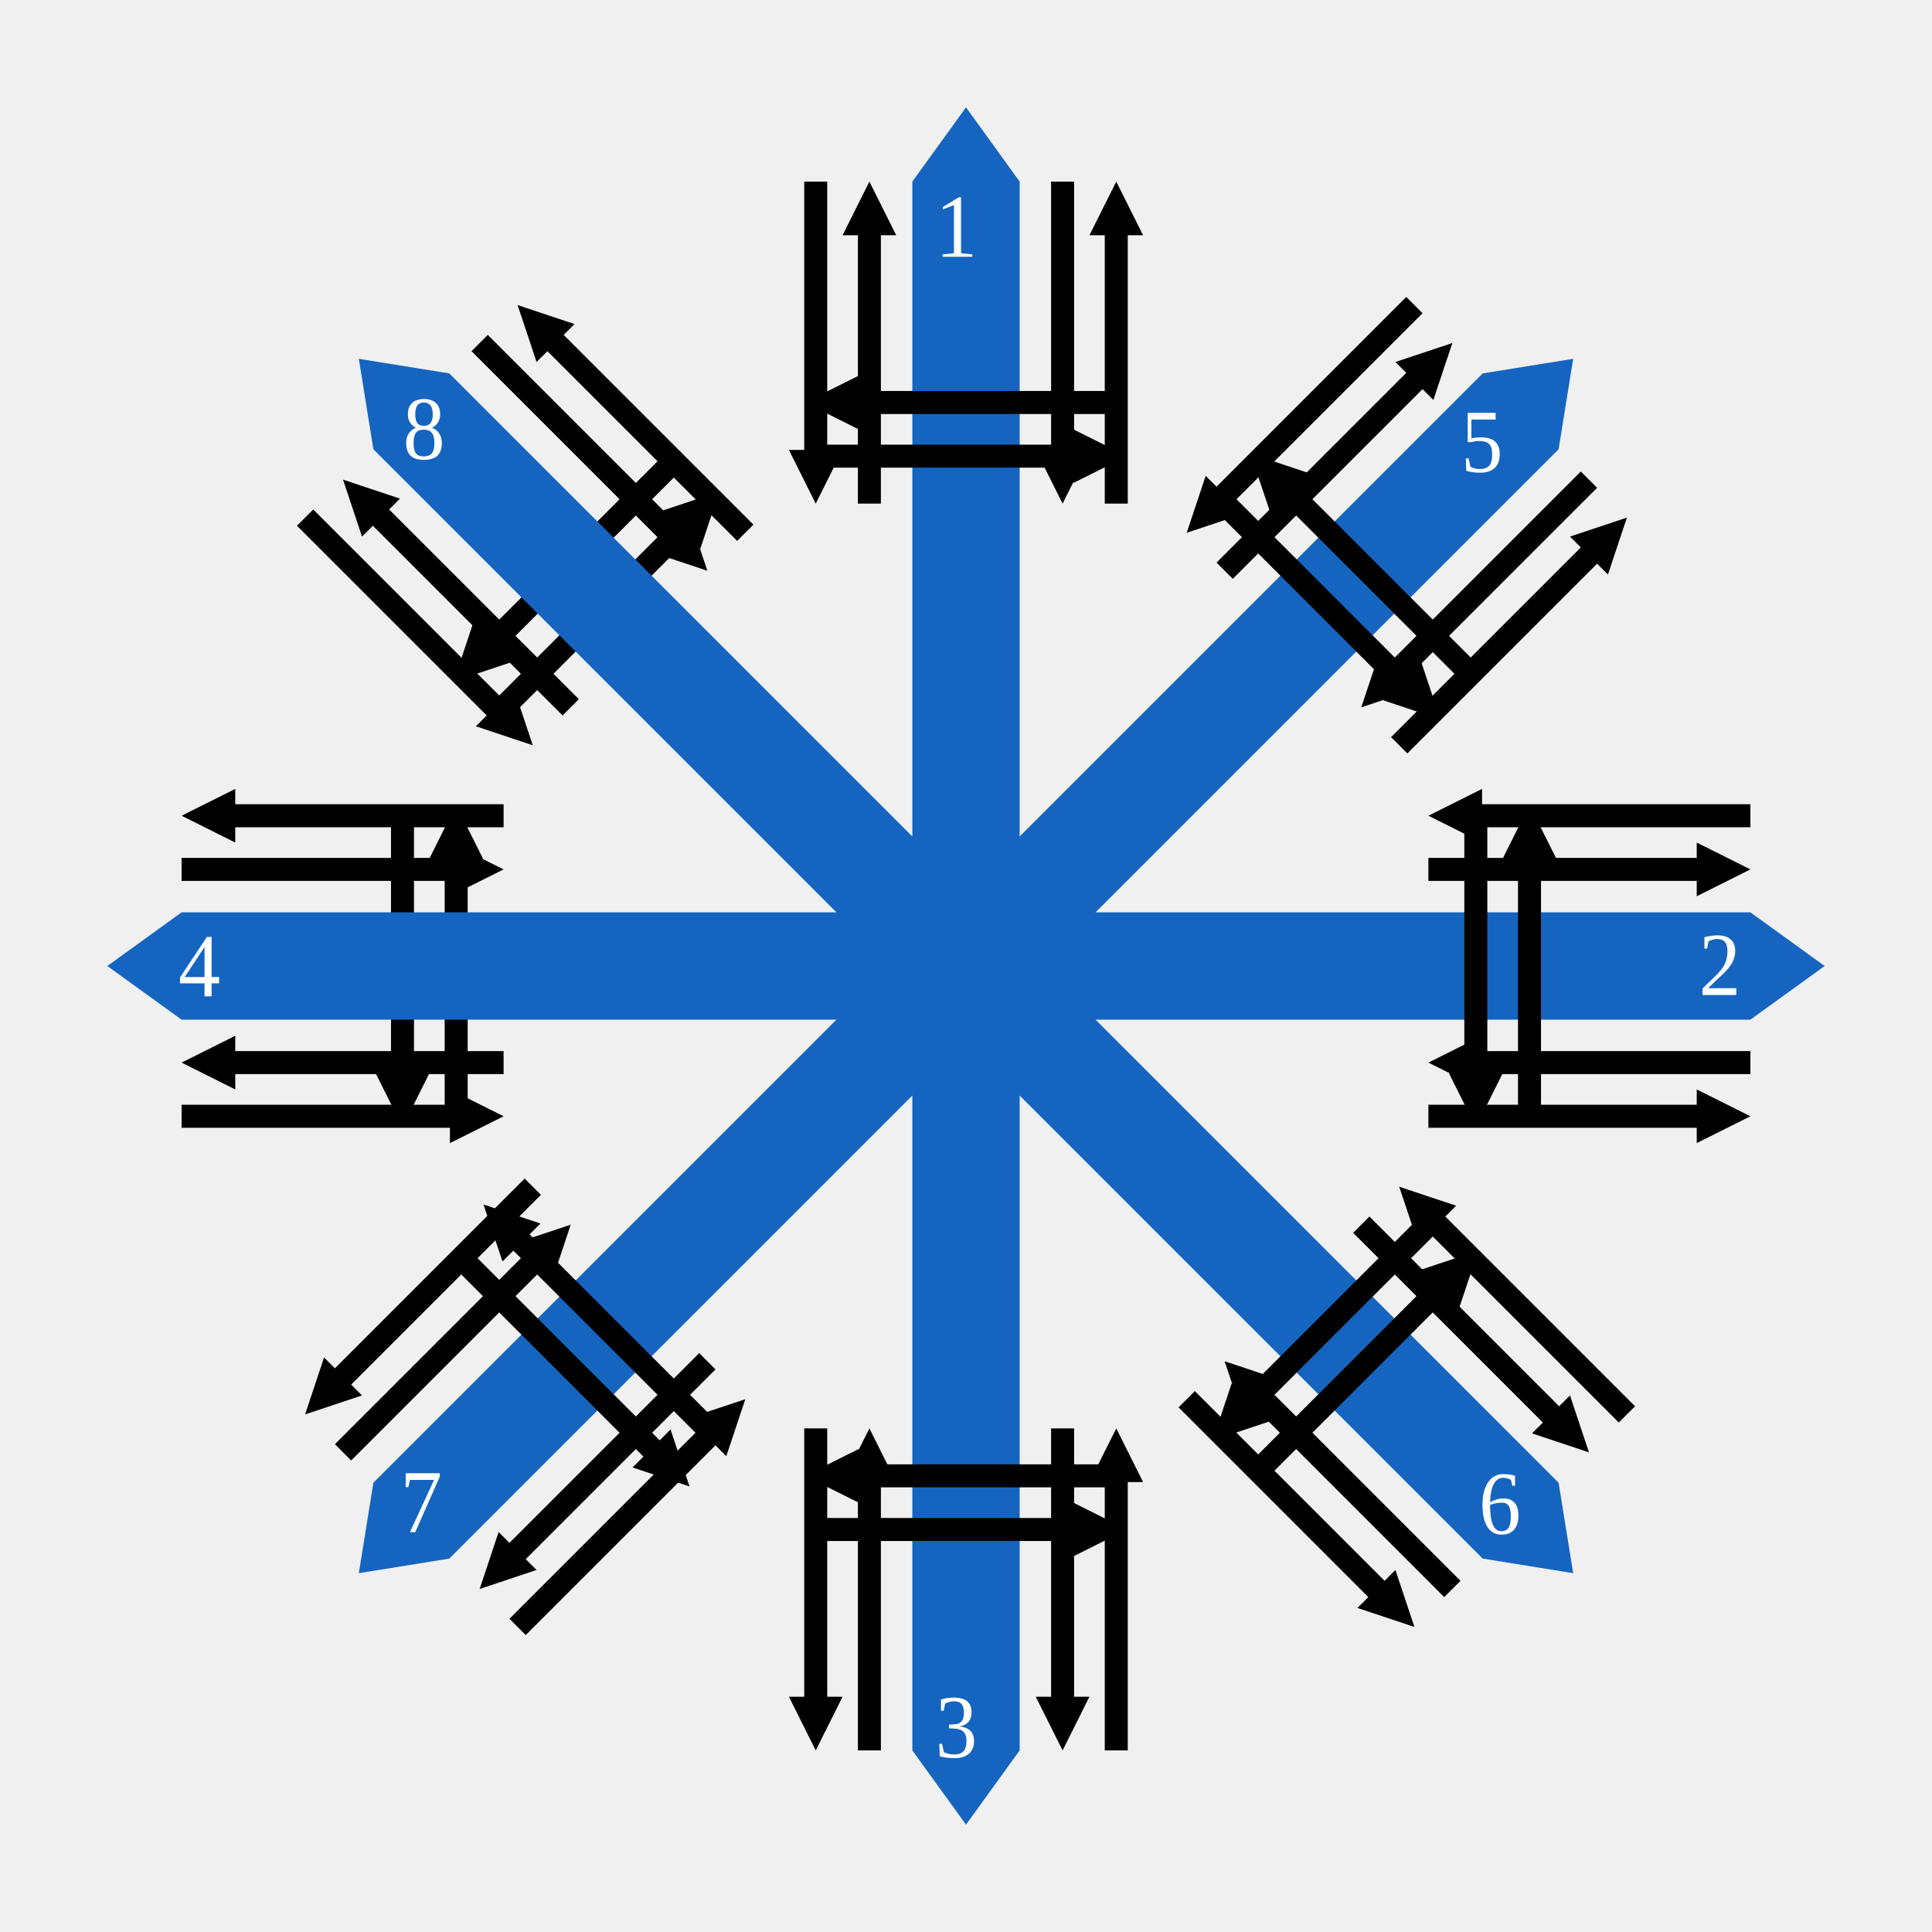
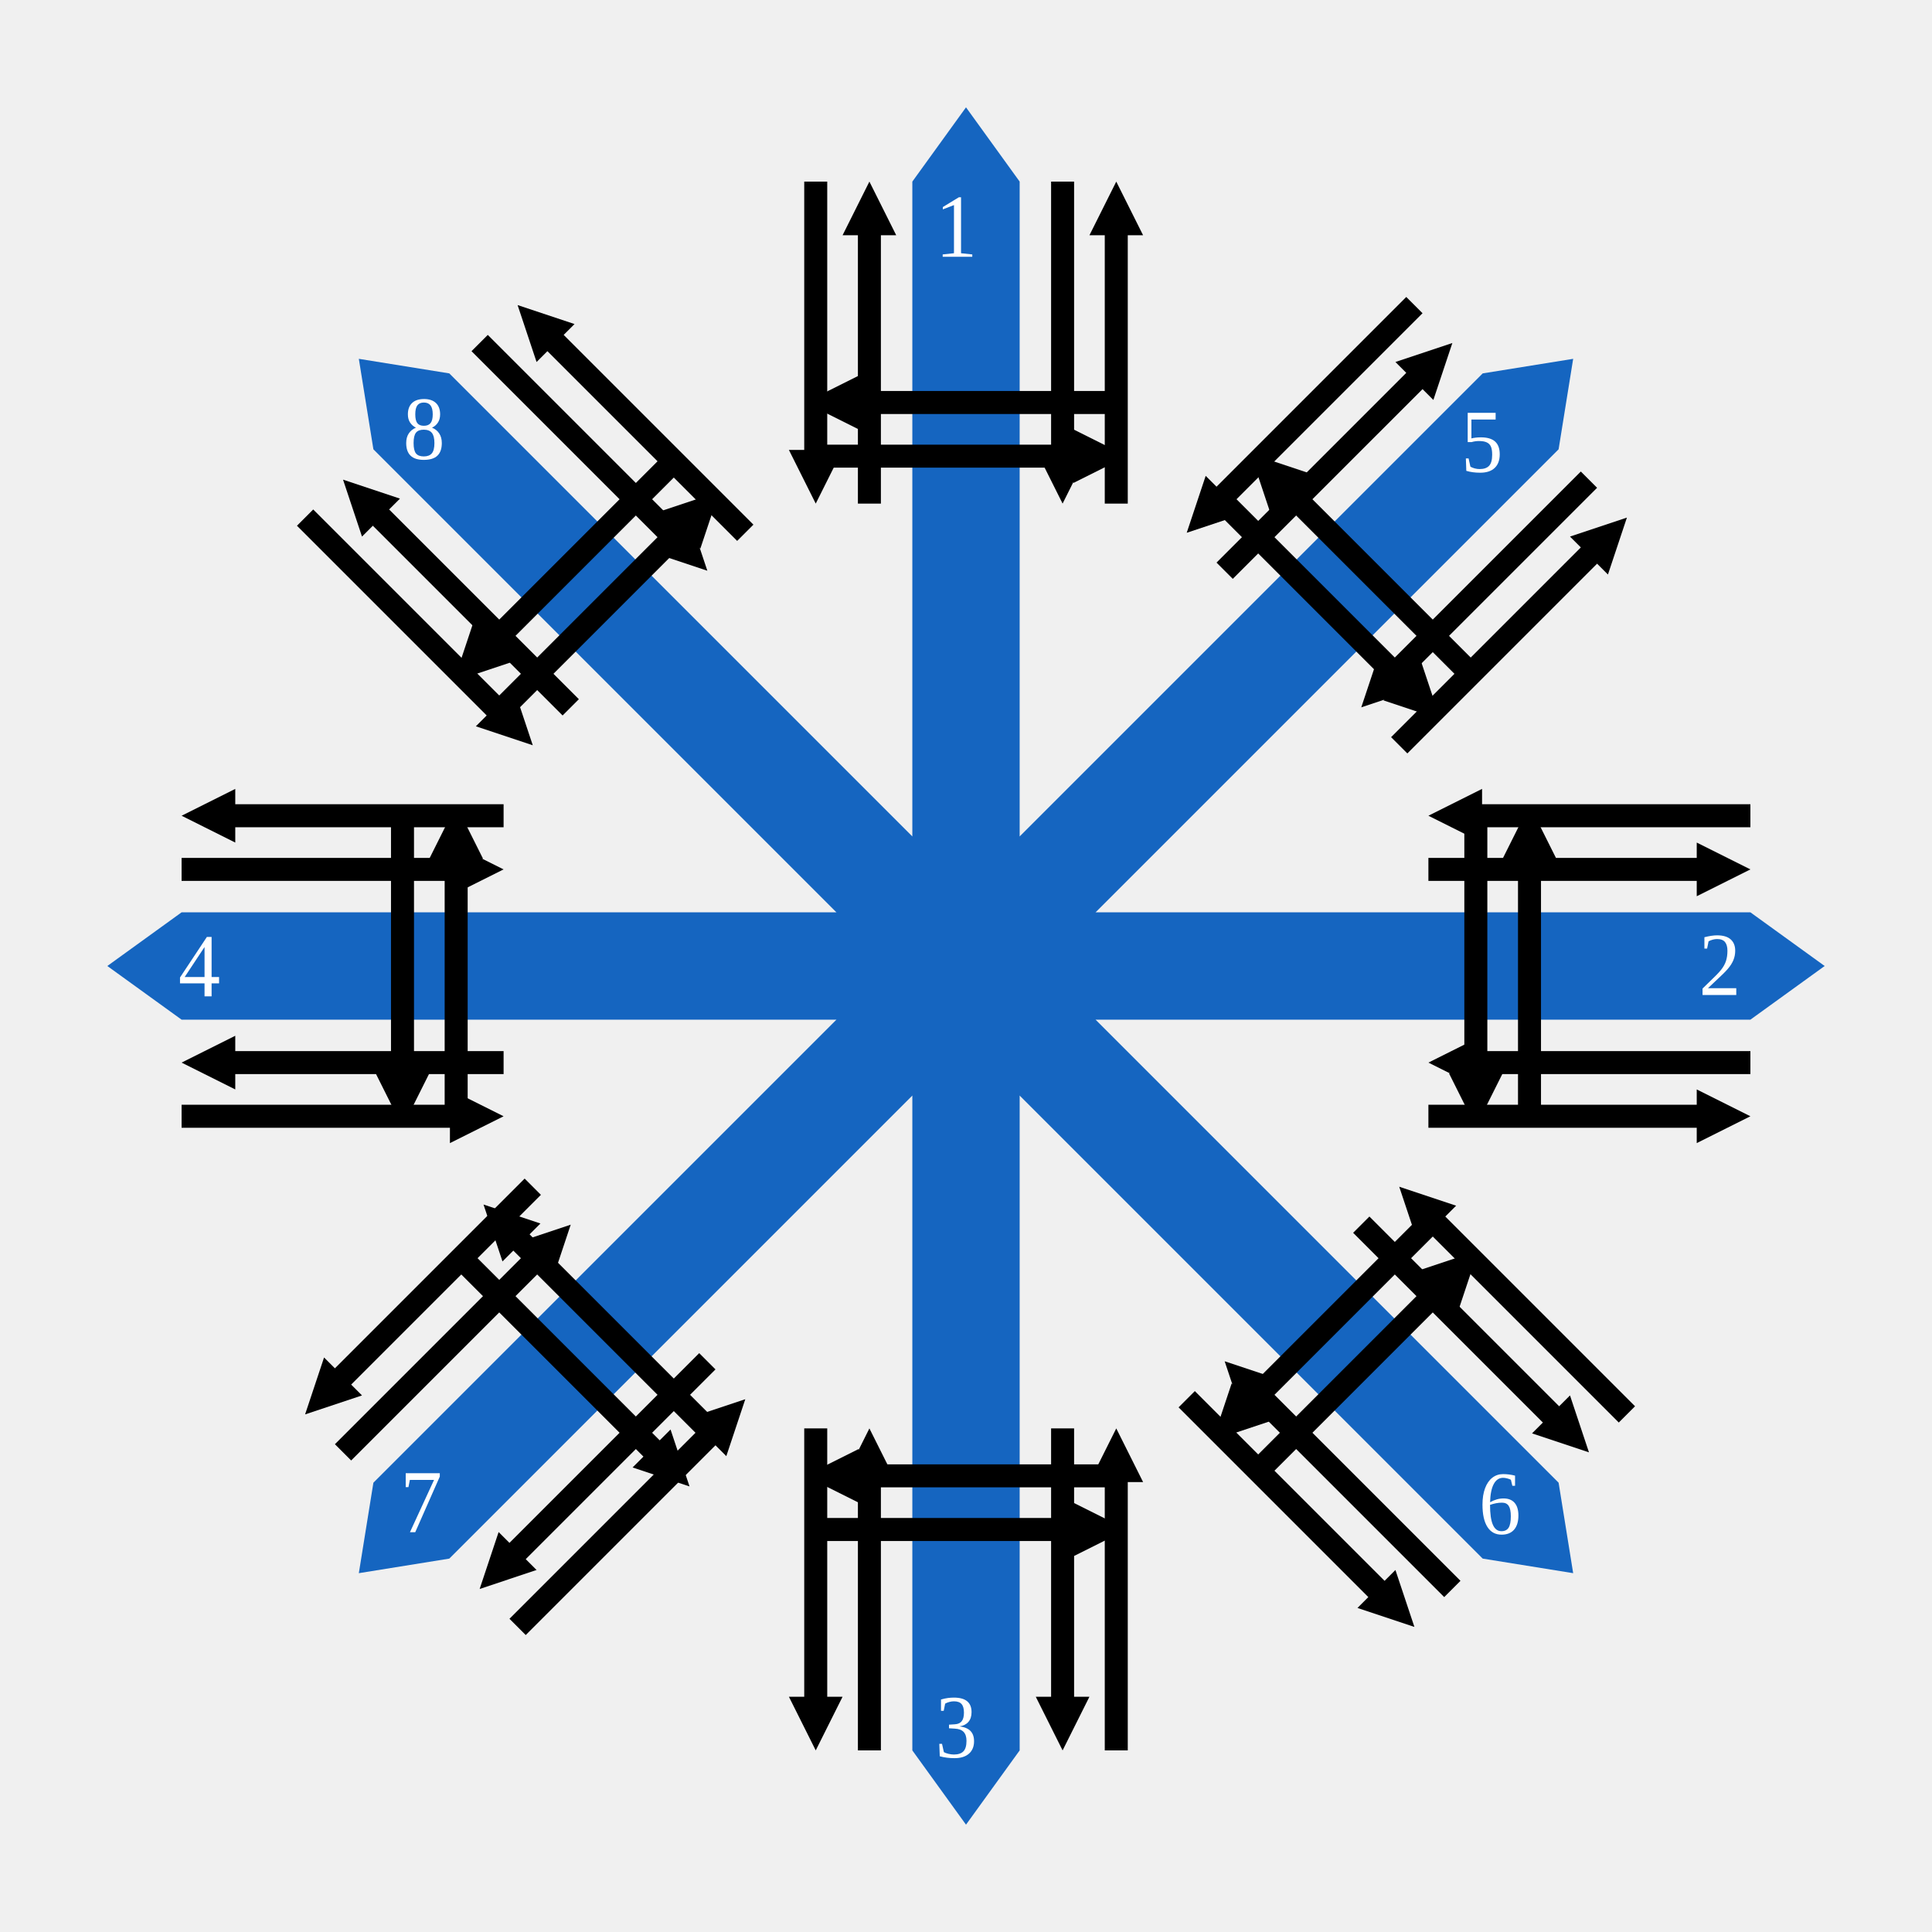
<svg xmlns="http://www.w3.org/2000/svg" width="180mm" height="180mm" viewBox="0 0 1400 1400" version="1.1" id="svg1" fill-rule="evenodd" stroke-width="28.222" stroke-linejoin="round" preserveAspectRatio="xMidYMid">
  <defs id="defs1" />
  <g id="nodes1To4" class="Page">
    <g id="node4_group" class="com.sun.star.drawing.ClosedBezierShape" transform="rotate(-90,700,700)">
+       <g id="node4">
+         <path id="node4_spike" d="m 661.111,700 v -568.408 l 38.889,-53.815 38.889,53.813 v 568.409 z" fill="#1565c0" stroke="none" style="stroke-width:17.155" />
+         <text xml:space="preserve" style="font-size:63.09px;text-align:start;writing-mode:lr-tb;direction:ltr;text-anchor:start;fill:#ffffff;stroke-width:38.943" x="133.919" y="-654.37" id="node4_spike_text" transform="matrix(0,0.9651299,-1.03613,0,0,0)">4</text>
+       </g>
      <g id="node4_arrows">
        <g id="node4_south">
          <path id="node4_south_east" d="m 599.445,131.592 v 194.445 h 11.111 l -19.444,38.888 -19.445,-38.888 h 11.111 v -194.445 z" fill="#000000" stroke="none" style="stroke-width:22.126" />
          <path id="node4_south_west" d="m 621.666,364.925 v -194.445 h -11.111 l 19.443,-38.888 19.446,38.888 h -11.111 v 194.445 z" fill="#000000" stroke="none" style="stroke-width:22.126" />
        </g>
        <g id="node4_north">
          <path id="node4_north_east" d="m 778.333,131.592 v 194.445 h 11.111 l -19.443,38.888 -19.446,-38.888 h 11.111 v -194.445 z" fill="#000000" stroke="none" style="stroke-width:22.126" />
          <path id="node4_north_west" d="m 800.555,364.926 v -194.445 h -11.111 l 19.444,-38.888 19.445,38.888 h -11.111 v 194.445 z" fill="#000000" stroke="none" style="stroke-width:22.126" />
        </g>
        <g id="node4_crossing">
          <path id="node4_crossing_south" d="M 816.667,300 H 622.222 v 11.112 l -38.888,-19.444 38.888,-19.445 v 11.111 h 194.445 z" fill="#000000" stroke="none" style="stroke-width:22.126" />
          <path id="node4_crossing_north" d="m 583.333,322.222 h 194.445 v -11.111 l 38.888,19.443 -38.888,19.445 V 338.889 H 583.333 Z" fill="#000000" stroke="none" style="stroke-width:22.126" />
        </g>
-       </g>
-       <g id="node4">
-         <path id="node4_spike" d="m 661.111,700 v -568.408 l 38.889,-53.815 38.889,53.813 v 568.409 z" fill="#1565c0" stroke="none" style="stroke-width:17.155" />
-         <text xml:space="preserve" style="font-size:63.09px;text-align:start;writing-mode:lr-tb;direction:ltr;text-anchor:start;fill:#ffffff;stroke-width:38.943" x="133.919" y="-654.37" id="node4_spike_text" transform="matrix(0,0.9651299,-1.03613,0,0,0)">4</text>
      </g>
    </g>
    <g id="node3_group" class="com.sun.star.drawing.ClosedBezierShape">
      <g id="node3">
        <path id="node3_spike" d="m 738.889,700 v 568.408 l -38.888,53.815 -38.889,-53.814 V 700 Z" fill="#1565c0" stroke="none" style="stroke-width:17.155" />
        <text xml:space="preserve" style="font-size:63.08px;text-align:start;writing-mode:lr-tb;direction:ltr;text-anchor:start;fill:#ffffff;stroke-width:38.937" x="701.776" y="1229.8" id="node3_spike_text" transform="scale(0.9657659,1.035448)">3</text>
      </g>
      <g id="node3_arrows">
        <g id="node3_west">
          <path id="node3_west_north" d="m 621.667,1268.408 v -194.445 h -11.112 l 19.444,-38.888 19.445,38.888 h -11.111 v 194.445 z" fill="#000000" stroke="none" style="stroke-width:22.126" />
          <path id="node3_west_south" d="m 599.444,1035.074 v 194.445 h 11.111 l -19.443,38.888 -19.445,-38.888 h 11.111 v -194.445 z" fill="#000000" stroke="none" style="stroke-width:22.126" />
        </g>
        <g id="node3_east">
          <path id="node3_east_north" d="m 800.556,1268.408 v -194.445 h -11.112 l 19.444,-38.888 19.445,38.888 h -11.111 v 194.445 z" fill="#000000" stroke="none" style="stroke-width:22.126" />
          <path id="node3_east_south" d="m 778.333,1035.074 v 194.445 h 11.111 l -19.443,38.888 -19.445,-38.888 h 11.111 v -194.445 z" fill="#000000" stroke="none" style="stroke-width:22.126" />
        </g>
        <g id="node3_crossing">
          <path id="node3_crossing_west" d="M 816.667,1077.777 H 622.222 v 11.111 l -38.888,-19.444 38.888,-19.445 v 11.111 h 194.445 z" fill="#000000" stroke="none" style="stroke-width:22.126" />
          <path id="node3_crossing_east" d="m 583.333,1100 h 194.445 v -11.111 l 38.888,19.444 -38.888,19.445 v -11.111 H 583.333 Z" fill="#000000" stroke="none" style="stroke-width:22.126" />
        </g>
      </g>
    </g>
    <g id="node2_group" class="com.sun.star.drawing.ClosedBezierShape" transform="rotate(90, 700, 700)">
      <g id="node2">
        <path id="node2_spike" d="m 661.111,700 v -568.408 l 38.889,-53.814 38.889,53.813 v 568.409 z" fill="#1565c0" stroke="none" style="stroke-width:17.155" />
        <text xml:space="preserve" style="font-size:63.08px;text-align:start;writing-mode:lr-tb;direction:ltr;text-anchor:start;fill:#ffffff;stroke-width:38.937" x="-174.926" y="696.34" id="node2_spike_text" transform="matrix(0,-0.9657659,1.035448,0,0,0)">2</text>
      </g>
      <g id="node2_arrows">
        <g id="node2_south">
          <path id="node2_south_east" d="m 800.556,364.926 v -194.445 h -11.111 l 19.443,-38.888 19.445,38.888 h -11.111 v 194.445 z" fill="#000000" stroke="none" style="stroke-width:22.126" />
          <path id="node2_south_west" d="m 778.333,131.593 v 194.445 h 11.111 l -19.444,38.888 -19.445,-38.888 h 11.111 v -194.445 z" fill="#000000" stroke="none" style="stroke-width:22.126" />
        </g>
        <g id="node2_north">
          <path id="node2_north_east" d="m 621.667,364.926 v -194.445 h -11.111 l 19.444,-38.888 19.445,38.888 h -11.111 v 194.445 z" fill="#000000" stroke="none" style="stroke-width:22.126" />
          <path id="node2_north_west" d="m 599.444,131.593 v 194.445 h 11.111 l -19.443,38.888 -19.445,-38.888 h 11.111 v -194.445 z" fill="#000000" stroke="none" style="stroke-width:22.126" />
        </g>
        <g id="node2_crossing">
          <path id="node2_crossing_north" d="M 816.667,300 H 622.222 v 11.112 l -38.888,-19.444 38.888,-19.445 v 11.111 h 194.445 z" fill="#000000" stroke="none" style="stroke-width:22.126" />
          <path id="node2_crossing_south" d="m 583.333,322.222 h 194.445 v -11.111 l 38.888,19.443 -38.888,19.445 V 338.889 H 583.333 Z" fill="#000000" stroke="none" style="stroke-width:22.126" />
        </g>
      </g>
    </g>
    <g id="node1_group" class="com.sun.star.drawing.ClosedBezierShape">
      <g id="node1">
        <path id="node1_spike" d="M 661.111,700 V 131.592 l 38.888,-53.814 38.889,53.814 v 568.408 z" fill="#1565c0" stroke="none" style="stroke-width:17.155" />
        <text xml:space="preserve" style="font-size:63.08px;text-align:start;writing-mode:lr-tb;direction:ltr;text-anchor:start;fill:#ffffff;stroke-width:38.937" x="701.776" y="179.69" id="node1_spike_text" transform="scale(0.9657659,1.035448)">1</text>
      </g>
      <g id="node1_arrows">
        <g id="node1_west">
          <path id="node1_west_north" d="M 621.667,364.926 V 170.481 h -11.112 l 19.444,-38.888 19.445,38.888 h -11.111 v 194.445 z" fill="#000000" stroke="none" style="stroke-width:22.126" />
          <path id="node1_west_south" d="m 599.444,131.592 v 194.445 h 11.111 l -19.443,38.888 -19.445,-38.888 h 11.111 V 131.592 Z" fill="#000000" stroke="none" style="stroke-width:22.126" />
        </g>
        <g id="node1_east">
          <path id="node1_east_north" d="M 800.556,364.926 V 170.481 h -11.112 l 19.444,-38.888 19.445,38.888 h -11.111 v 194.445 z" fill="#000000" stroke="none" style="stroke-width:22.126" />
          <path id="node1_east_south" d="m 778.333,131.592 v 194.445 h 11.111 l -19.443,38.888 -19.445,-38.888 h 11.111 V 131.592 Z" fill="#000000" stroke="none" style="stroke-width:22.126" />
        </g>
        <g id="node1_crossing">
          <path id="node1_crossing_west" d="M 816.667,300 H 622.222 v 11.112 l -38.888,-19.444 38.888,-19.445 v 11.111 h 194.445 z" fill="#000000" stroke="none" style="stroke-width:22.126" />
          <path id="node1_crossing_east" d="m 583.333,322.222 h 194.445 v -11.111 l 38.888,19.443 -38.888,19.445 V 338.889 H 583.333 Z" fill="#000000" stroke="none" style="stroke-width:22.126" />
        </g>
      </g>
    </g>
  </g>
  <g id="nodes5To8" class="Page" transform="rotate(45,700,700)">
    <g id="node8_group" class="com.sun.star.drawing.ClosedBezierShape" transform="rotate(-90,700,700)">
+       <g id="node8">
+         <path id="node8_spike" d="m 661.111,700 v -568.408 l 38.889,-53.815 38.889,53.813 v 568.409 z" fill="#1565c0" stroke="none" style="stroke-width:17.155" />
+         <text xml:space="preserve" style="font-size:63.09px;text-align:start;writing-mode:lr-tb;direction:ltr;text-anchor:start;fill:#ffffff;stroke-width:38.943" x="603.004" y="-354.568" id="node8_spike_text" transform="matrix(0.6824499,0.6824499,-0.7326546,0.7326546,0,0)">8</text>
+       </g>
      <g id="node8_arrows">
        <g id="node8_south_west">
          <path id="node8_south_west_south_east" d="m 599.445,131.592 v 194.445 h 11.111 l -19.444,38.888 -19.445,-38.888 h 11.111 v -194.445 z" fill="#000000" stroke="none" style="stroke-width:22.126" />
          <path id="node8_south_west_north_west" d="m 621.666,364.925 v -194.445 h -11.111 l 19.443,-38.888 19.446,38.888 h -11.111 v 194.445 z" fill="#000000" stroke="none" style="stroke-width:22.126" />
        </g>
        <g id="node8_north_east">
          <path id="node8_north_east_south_east" d="m 778.333,131.592 v 194.445 h 11.111 l -19.443,38.888 -19.446,-38.888 h 11.111 v -194.445 z" fill="#000000" stroke="none" style="stroke-width:22.126" />
          <path id="node8_north_east_north_west" d="m 800.555,364.926 v -194.445 h -11.111 l 19.444,-38.888 19.445,38.888 h -11.111 v 194.445 z" fill="#000000" stroke="none" style="stroke-width:22.126" />
        </g>
        <g id="node8_crossing">
          <path id="node8_crossing_south_west" d="M 816.667,300 H 622.222 v 11.112 l -38.888,-19.444 38.888,-19.445 v 11.111 h 194.445 z" fill="#000000" stroke="none" style="stroke-width:22.126" />
          <path id="node8_crossing_north_east" d="m 583.333,322.222 h 194.445 v -11.111 l 38.888,19.443 -38.888,19.445 V 338.889 H 583.333 Z" fill="#000000" stroke="none" style="stroke-width:22.126" />
        </g>
-       </g>
-       <g id="node8">
-         <path id="node8_spike" d="m 661.111,700 v -568.408 l 38.889,-53.815 38.889,53.813 v 568.409 z" fill="#1565c0" stroke="none" style="stroke-width:17.155" />
-         <text xml:space="preserve" style="font-size:63.09px;text-align:start;writing-mode:lr-tb;direction:ltr;text-anchor:start;fill:#ffffff;stroke-width:38.943" x="603.004" y="-354.568" id="node8_spike_text" transform="matrix(0.6824499,0.6824499,-0.7326546,0.7326546,0,0)">8</text>
      </g>
    </g>
    <g id="node7_group" class="com.sun.star.drawing.ClosedBezierShape">
      <g id="node7">
        <path id="node7_spike" d="m 738.889,700 v 568.408 l -38.888,53.815 -38.889,-53.814 V 700 Z" fill="#1565c0" stroke="none" style="stroke-width:17.155" />
        <text xml:space="preserve" style="font-size:63.08px;text-align:start;writing-mode:lr-tb;direction:ltr;text-anchor:start;fill:#ffffff;stroke-width:38.937" x="-424.546" y="1352.315" id="node7_text" transform="matrix(0.6828996,-0.6828996,0.732172,0.732172,0,0)">7</text>
      </g>
      <g id="node7_arrows">
        <g id="node7_north_west">
          <path id="node7_north_west_north_east" d="m 621.667,1268.408 v -194.445 h -11.112 l 19.444,-38.888 19.445,38.888 h -11.111 v 194.445 z" fill="#000000" stroke="none" style="stroke-width:22.126" />
          <path id="node7_north_west_south_west" d="m 599.444,1035.074 v 194.445 h 11.111 l -19.443,38.888 -19.445,-38.888 h 11.111 v -194.445 z" fill="#000000" stroke="none" style="stroke-width:22.126" />
        </g>
        <g id="node7_south_east">
          <path id="node7_south_east_north_east" d="m 800.556,1268.408 v -194.445 h -11.112 l 19.444,-38.888 19.445,38.888 h -11.111 v 194.445 z" fill="#000000" stroke="none" style="stroke-width:22.126" />
          <path id="node7_south_east_south_west" d="m 778.333,1035.074 v 194.445 h 11.111 l -19.443,38.888 -19.445,-38.888 h 11.111 v -194.445 z" fill="#000000" stroke="none" style="stroke-width:22.126" />
        </g>
        <g id="node7_crossing">
          <path id="node7_crossing_north_west" d="M 808.33,1077.776 H 613.885 v 11.112 l -38.888,-19.444 38.888,-19.445 v 11.111 h 194.445 z" fill="#000000" stroke="none" style="stroke-width:22.126" />
          <path id="node7_crossing_south_east" d="m 591.662,1099.999 h 194.445 v -11.111 l 38.888,19.444 -38.888,19.445 v -11.111 H 591.662 Z" fill="#000000" stroke="none" style="stroke-width:22.126" />
        </g>
      </g>
    </g>
    <g id="node6_group" class="com.sun.star.drawing.ClosedBezierShape" transform="rotate(90,700,700)">
      <g id="node6">
        <path id="node6_spike" d="m 661.111,700 v -568.408 l 38.889,-53.814 38.889,53.813 v 568.409 z" fill="#1565c0" stroke="none" style="stroke-width:17.155" />
        <text xml:space="preserve" style="font-size:63.08px;text-align:start;writing-mode:lr-tb;direction:ltr;text-anchor:start;fill:#ffffff;stroke-width:38.937" x="-640.213" y="397.354" id="node6_spike_text" transform="matrix(-0.6828996,-0.6828996,0.732172,-0.732172,0,0)">6</text>
      </g>
      <g id="node6_arrows">
        <g id="node6_south_west">
          <path id="node6_south_west_south_east" d="m 800.556,364.926 v -194.445 h -11.111 l 19.443,-38.888 19.445,38.888 h -11.111 v 194.445 z" fill="#000000" stroke="none" style="stroke-width:22.126" />
          <path id="node6_south_west_north_west" d="m 778.333,131.593 v 194.445 h 11.111 l -19.444,38.888 -19.445,-38.888 h 11.111 v -194.445 z" fill="#000000" stroke="none" style="stroke-width:22.126" />
        </g>
        <g id="node6_north_east">
          <path id="node6_north_east_south_east" d="m 621.667,364.926 v -194.445 h -11.111 l 19.444,-38.888 19.445,38.888 h -11.111 v 194.445 z" fill="#000000" stroke="none" style="stroke-width:22.126" />
          <path id="node6_north_east_north_west" d="m 599.444,131.593 v 194.445 h 11.111 l -19.443,38.888 -19.445,-38.888 h 11.111 v -194.445 z" fill="#000000" stroke="none" style="stroke-width:22.126" />
        </g>
        <g id="node6_crossing">
          <path id="node6_crossing_north_east" d="M 816.667,300 H 622.222 v 11.112 l -38.888,-19.444 38.888,-19.445 v 11.111 h 194.445 z" fill="#000000" stroke="none" style="stroke-width:22.126" />
          <path id="node6_crossing_south_west" d="m 583.333,322.222 h 194.445 v -11.111 l 38.888,19.443 -38.888,19.445 V 338.889 H 583.333 Z" fill="#000000" stroke="none" style="stroke-width:22.126" />
        </g>
      </g>
    </g>
    <g id="node5_group" class="com.sun.star.drawing.ClosedBezierShape">
      <g id="node5">
        <path id="node5_spike" d="M 661.111,700 V 131.592 l 38.888,-53.814 38.889,53.814 v 568.408 z" fill="#1565c0" stroke="none" style="stroke-width:17.155" />
        <text xml:space="preserve" style="font-size:63.08px;text-align:start;writing-mode:lr-tb;direction:ltr;text-anchor:start;fill:#ffffff;stroke-width:38.937" x="371.394" y="610.231" id="node5_spike_text" transform="matrix(0.6828996,-0.6828996,0.732172,0.732172,0,0)">5</text>
      </g>
      <g id="node5_arrows">
        <g id="node5_north_west">
          <path id="node5_north_west_north_east" d="M 621.667,364.926 V 170.481 h -11.112 l 19.444,-38.888 19.445,38.888 h -11.111 v 194.445 z" fill="#000000" stroke="none" style="stroke-width:22.126" />
          <path id="node5_north_west_south_west" d="m 599.444,131.592 v 194.445 h 11.111 l -19.443,38.888 -19.445,-38.888 h 11.111 V 131.592 Z" fill="#000000" stroke="none" style="stroke-width:22.126" />
        </g>
        <g id="node5_south_east">
          <path id="node5_south_east_north_east" d="M 800.556,364.926 V 170.481 h -11.112 l 19.444,-38.888 19.445,38.888 h -11.111 v 194.445 z" fill="#000000" stroke="none" style="stroke-width:22.126" />
          <path id="node5_south_east_south_west" d="m 778.333,131.592 v 194.445 h 11.111 l -19.443,38.888 -19.445,-38.888 h 11.111 V 131.592 Z" fill="#000000" stroke="none" style="stroke-width:22.126" />
        </g>
        <g id="node5_crossing">
          <path id="node5_crossing_north_west" d="M 816.667,300 H 622.222 v 11.112 l -38.888,-19.444 38.888,-19.445 v 11.111 h 194.445 z" fill="#000000" stroke="none" style="stroke-width:22.126" />
          <path id="node5_crossing_south_east" d="m 583.333,322.222 h 194.445 v -11.111 l 38.888,19.443 -38.888,19.445 V 338.889 H 583.333 Z" fill="#000000" stroke="none" style="stroke-width:22.126" />
        </g>
      </g>
    </g>
  </g>
  <path id="center" d="m 14253.004,17465.11 166.703,0 117.876,117.877 0,166.702 -117.876,117.877 -166.703,0 -117.876,-117.877 0,-166.702 z" fill="#1565c0" transform="matrix(0.4665636,0,0,0.4665636,-5988.822,-7542.471)" />
</svg>
